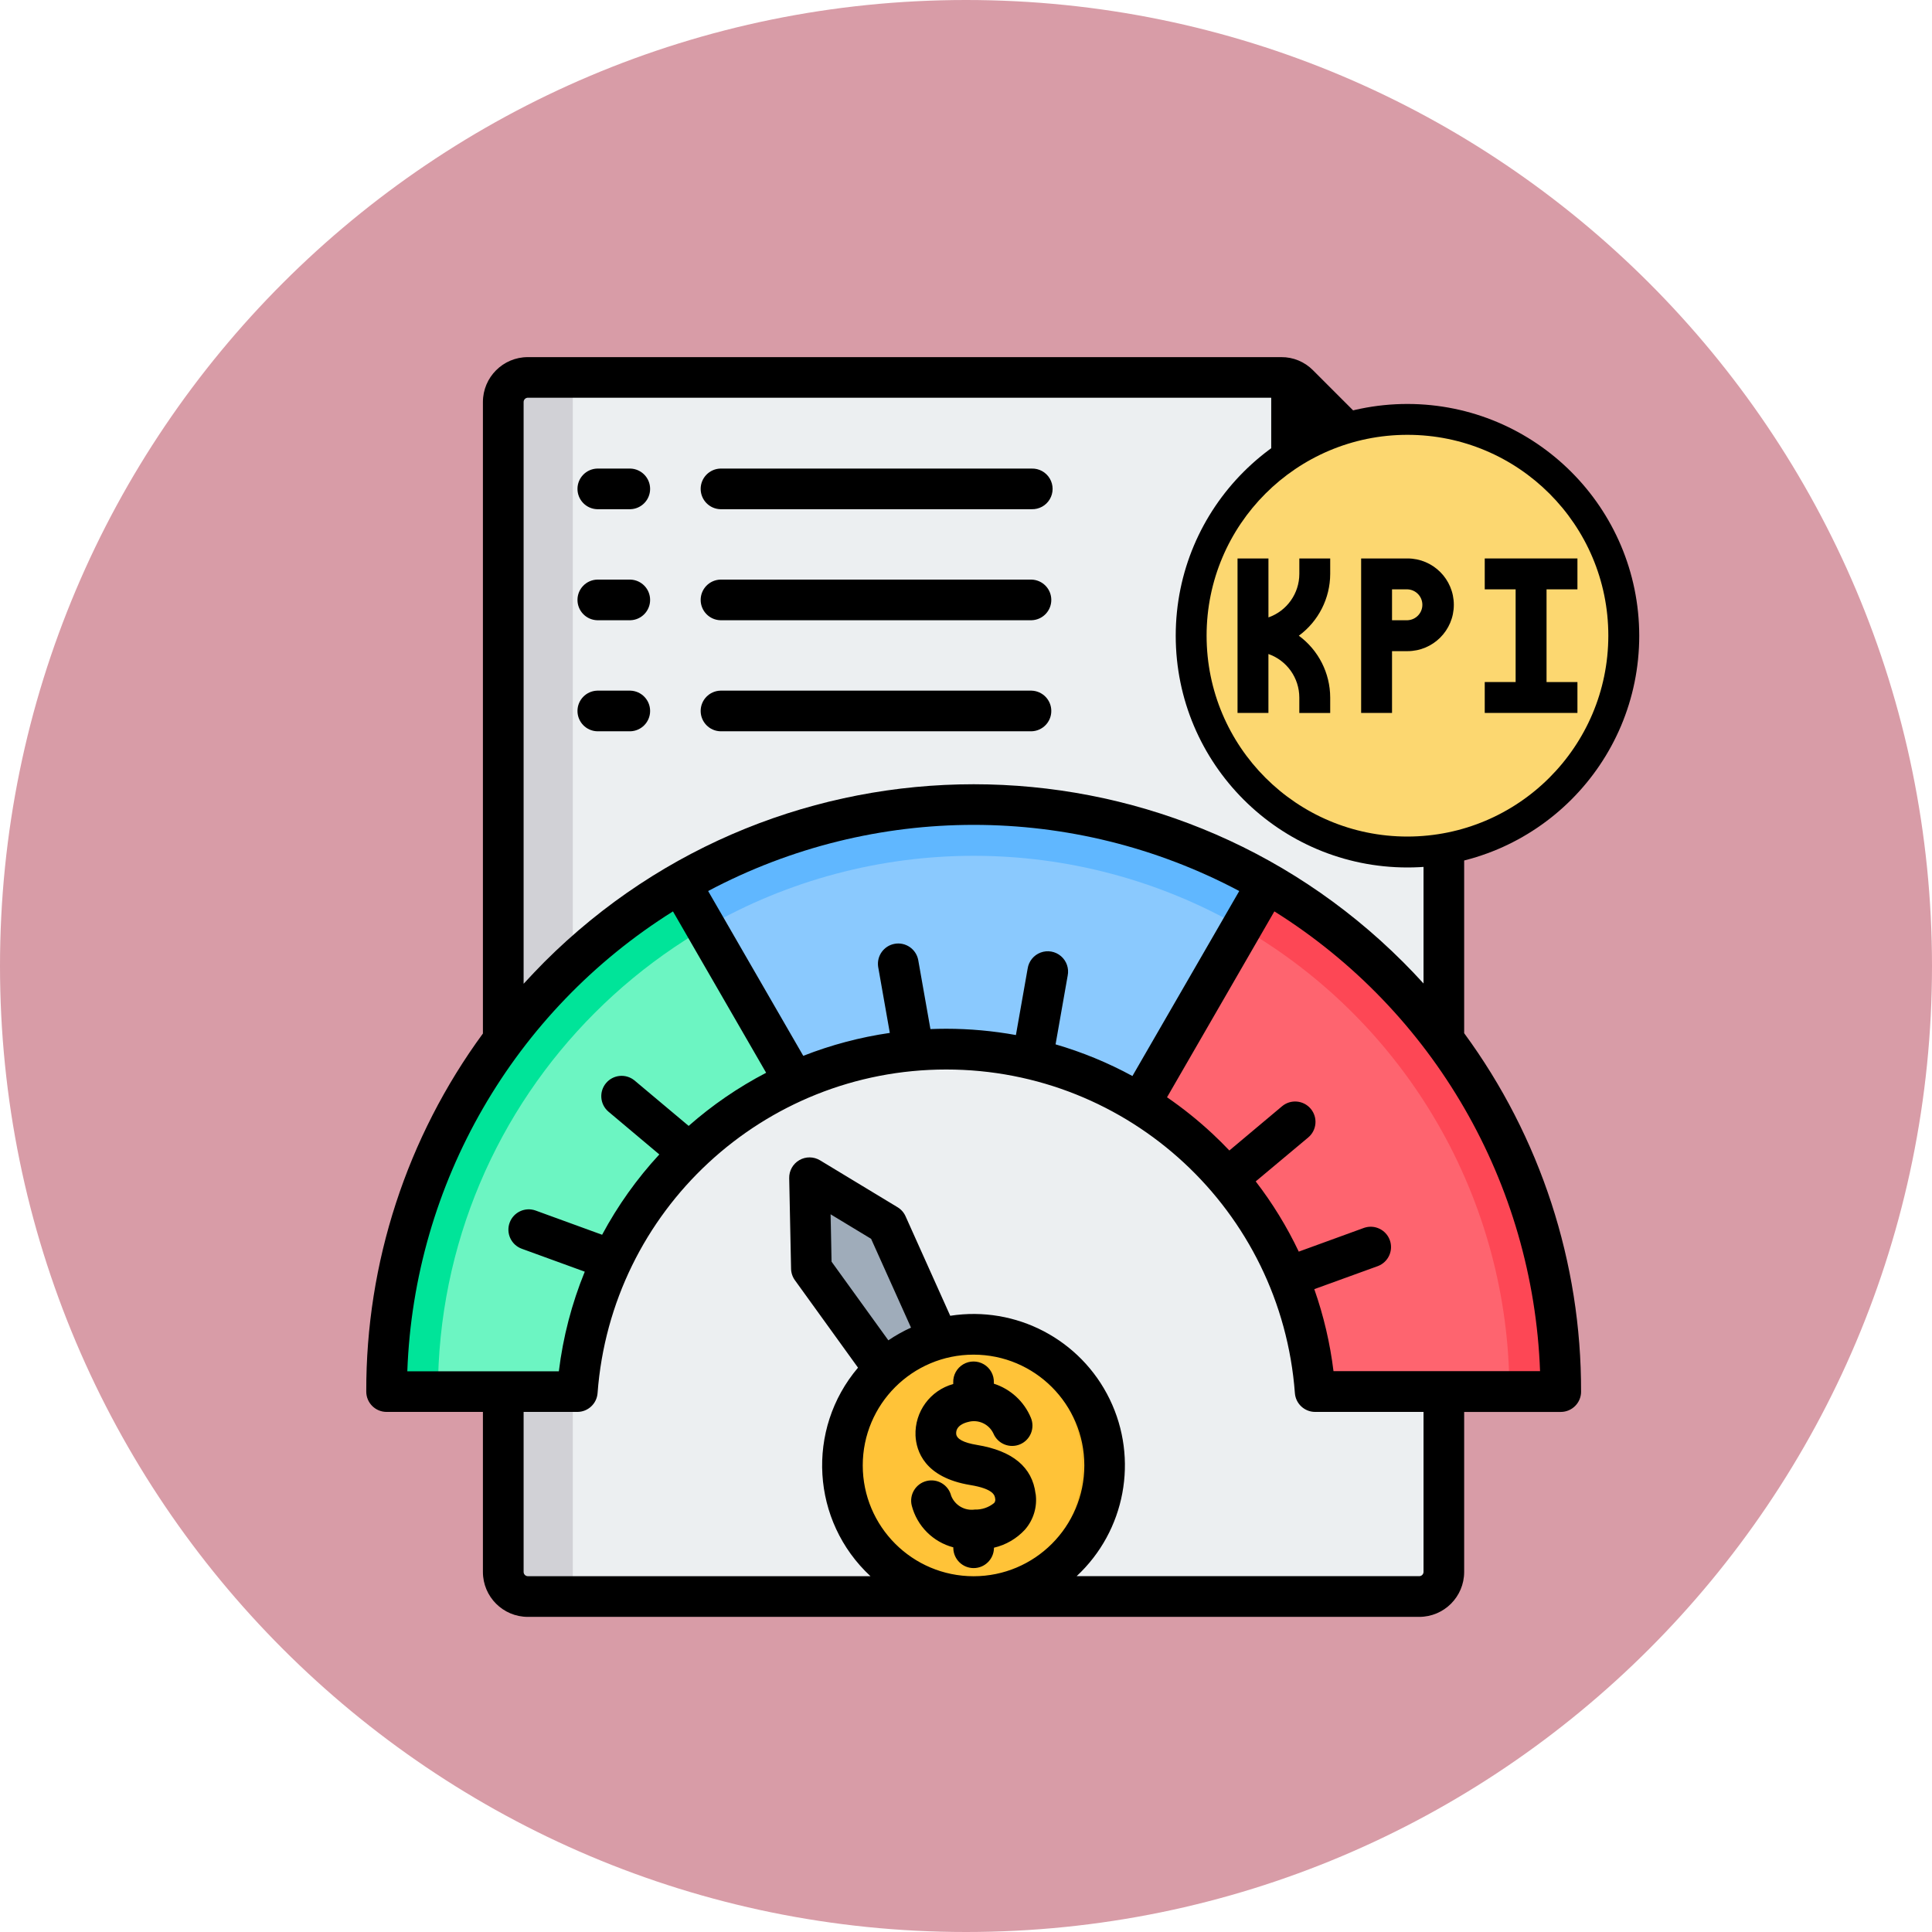
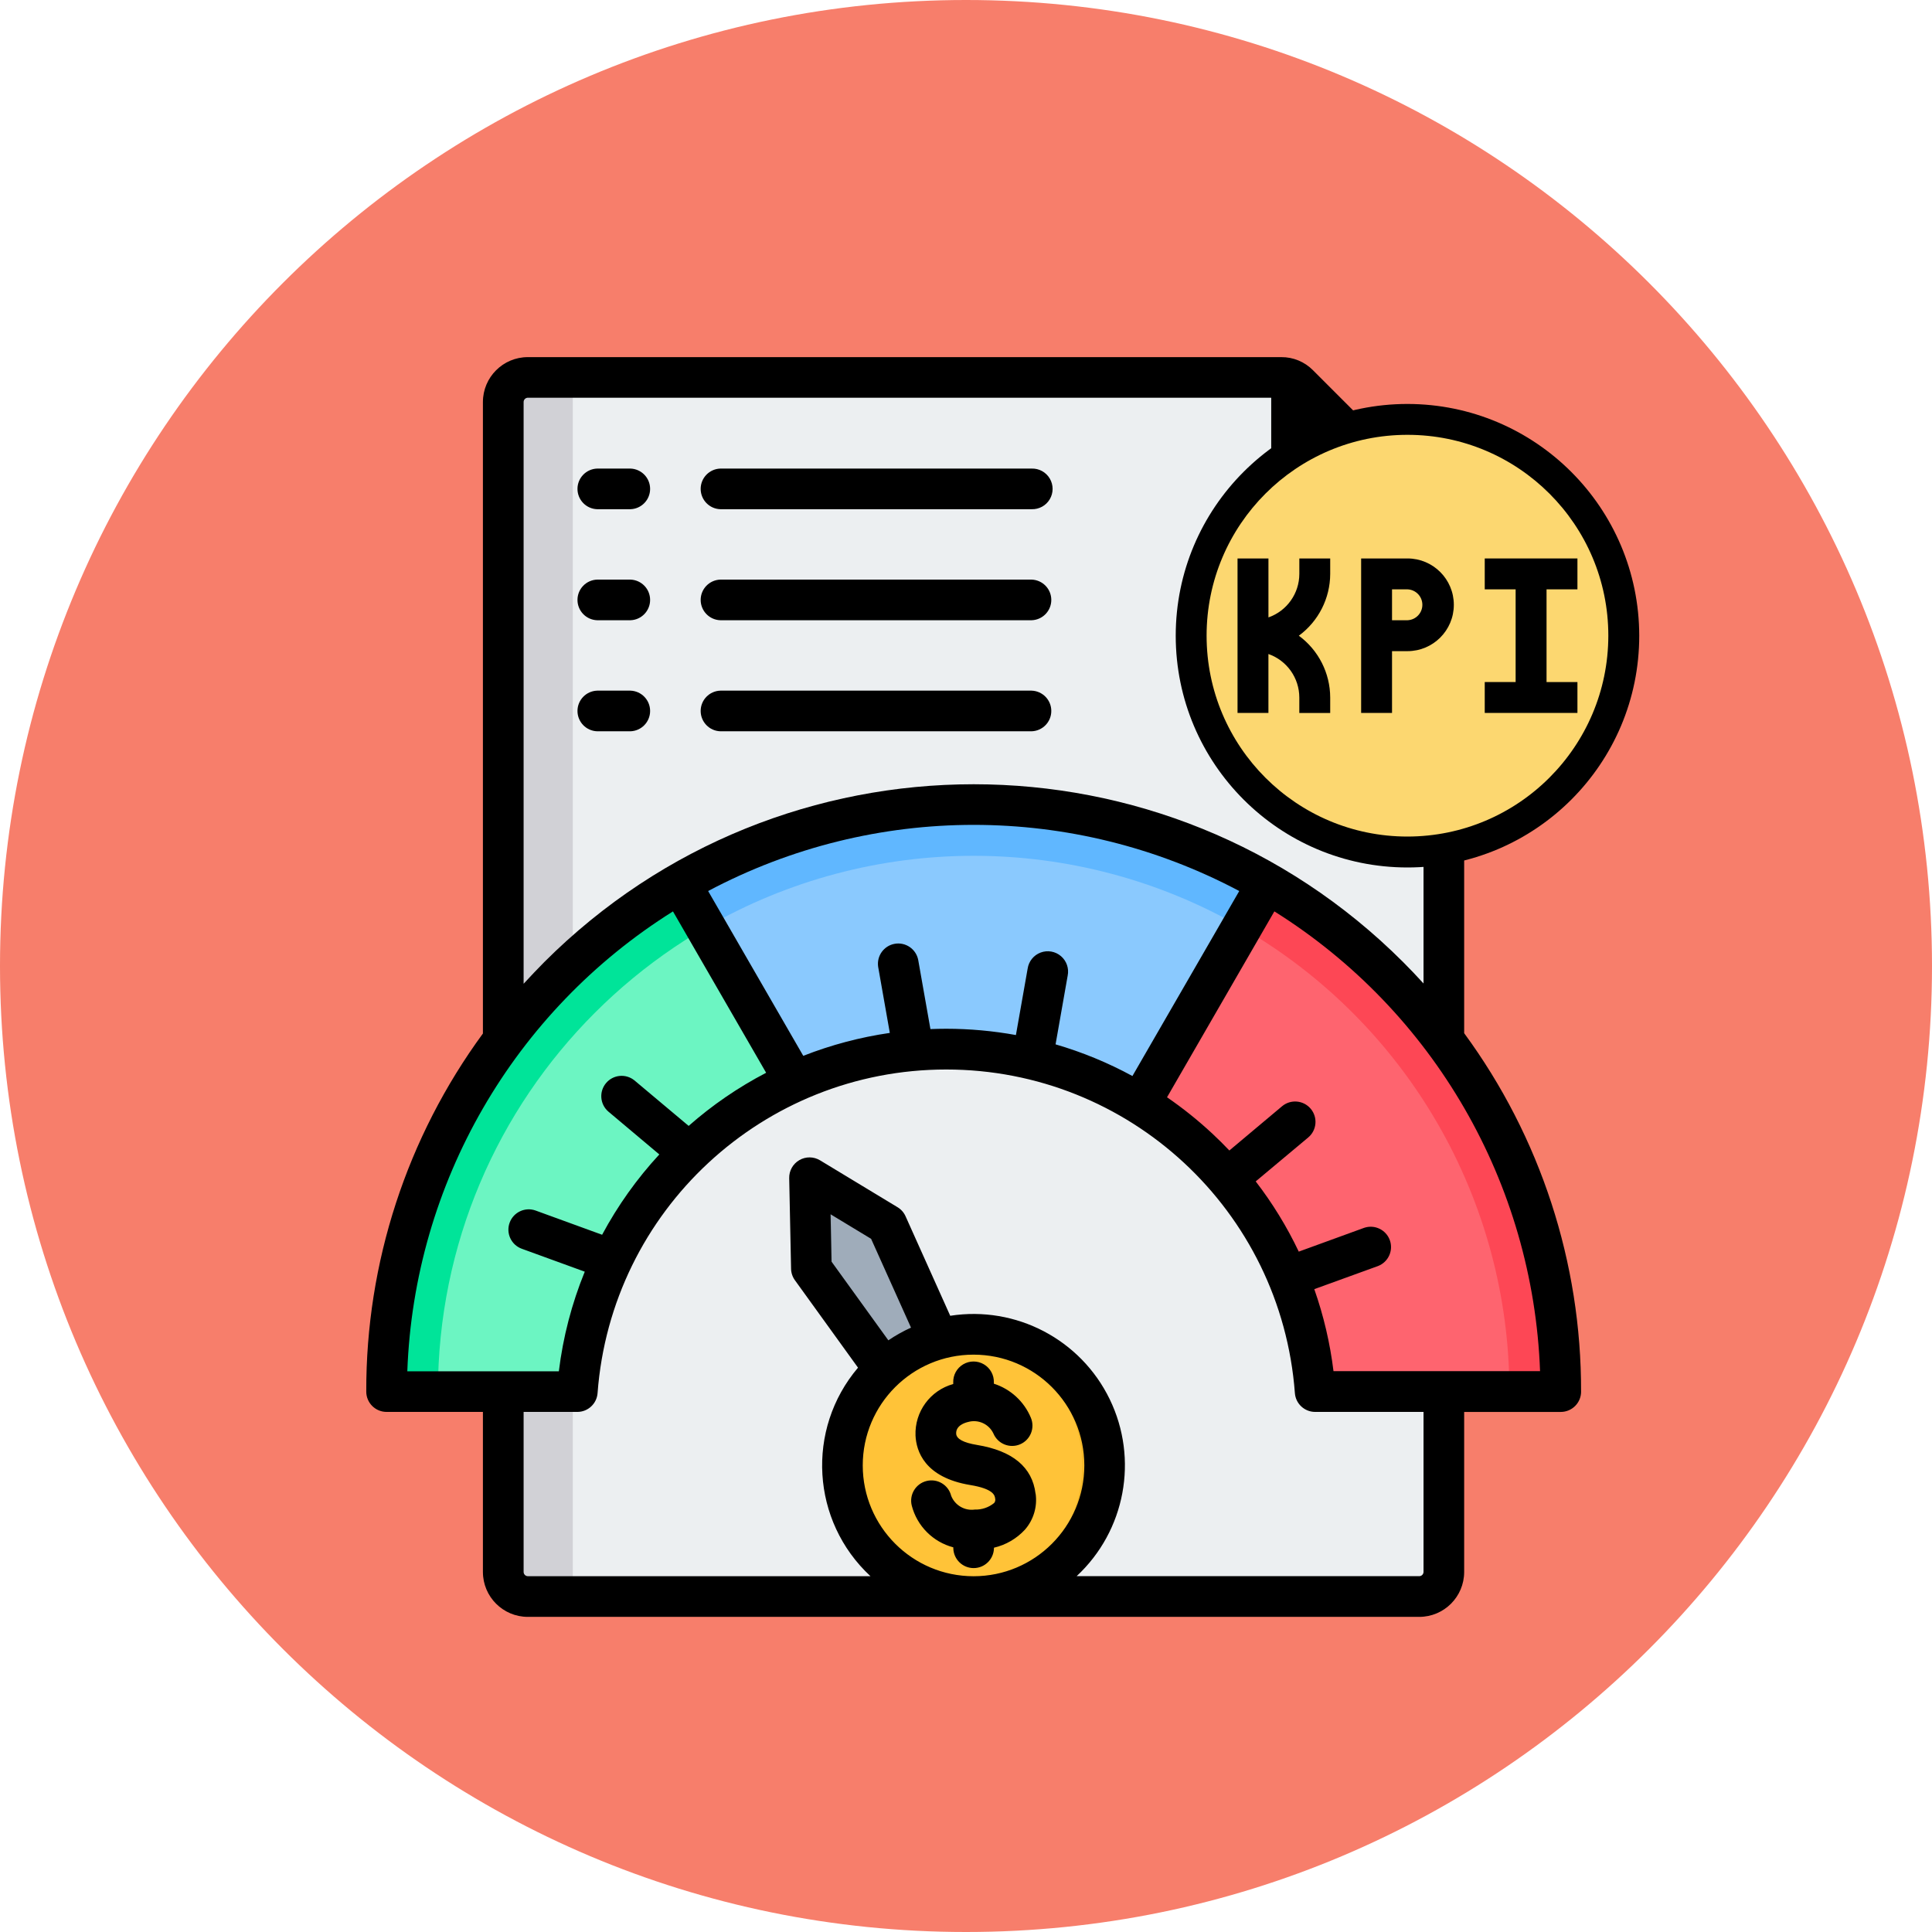
<svg xmlns="http://www.w3.org/2000/svg" width="92" height="92" viewBox="0 0 92 92">
  <g id="Grupo_1070000" data-name="Grupo 1070000" transform="translate(-5750 8619)">
-     <circle id="Elipse_9124" data-name="Elipse 9124" cx="46" cy="46" r="46" transform="translate(5750 -8619)" fill="#d89ca7" />
+     <circle id="Elipse_9124" data-name="Elipse 9124" cx="46" cy="46" r="46" transform="translate(5750 -8619)" fill="#f77e6b" />
    <g id="Grupo_1068768" data-name="Grupo 1068768" transform="translate(4954 -12653)">
      <g id="actuacion" transform="translate(796.596 4043.006)">
        <g id="Grupo_1068751" data-name="Grupo 1068751" transform="translate(17.813 8.968)">
          <g id="Grupo_1068748" data-name="Grupo 1068748" transform="translate(5.555 0)">
            <path id="Trazado_815040" data-name="Trazado 815040" d="M71.95,16h35.879a1.13,1.13,0,0,1,.828.343l6.571,6.571a1.131,1.131,0,0,1,.343.828V72.883a1.173,1.173,0,0,1-1.17,1.17H71.95a1.173,1.173,0,0,1-1.17-1.17V17.17A1.173,1.173,0,0,1,71.95,16Z" transform="translate(-70.78 -16)" fill="#eceff1" fill-rule="evenodd" />
            <path id="Trazado_815041" data-name="Trazado 815041" d="M71.95,16h2.141V74.053H71.95a1.173,1.173,0,0,1-1.17-1.17V17.17A1.173,1.173,0,0,1,71.95,16Z" transform="translate(-70.78 -16)" fill="#d1d1d6" fill-rule="evenodd" />
            <path id="Trazado_815042" data-name="Trazado 815042" d="M381.122,16.839a1.174,1.174,0,0,1,.343.241l6.571,6.571a1.173,1.173,0,0,1,.241.343h-6.57a.586.586,0,0,1-.585-.585Z" transform="translate(-343.588 -16.738)" fill="#a79ba7" fill-rule="evenodd" />
          </g>
          <g id="Grupo_1068749" data-name="Grupo 1068749" transform="translate(0 20.337)">
            <path id="Trazado_815043" data-name="Trazado 815043" d="M191.367,331.1l3.693,2.235,3.207,7.144-2.227,1.286-4.583-6.349Z" transform="translate(-171.228 -313.332)" fill="#9facba" fill-rule="evenodd" />
            <path id="Trazado_815044" data-name="Trazado 815044" d="M191.367,331.1l1,.606.071,3.425,4.439,6.15-.839.484-4.583-6.349Z" transform="translate(-171.228 -313.332)" fill="#8d9ca8" fill-rule="evenodd" />
            <path id="Trazado_815045" data-name="Trazado 815045" d="M52.806,184.149a27.956,27.956,0,0,1,27.956,27.956h-11.7a17.617,17.617,0,0,0-35.136,0H24.85A27.956,27.956,0,0,1,52.806,184.149Z" transform="translate(-24.85 -184.149)" fill="#00e499" fill-rule="evenodd" />
            <path id="Trazado_815046" data-name="Trazado 815046" d="M96.09,229.877H86.838a17.617,17.617,0,0,0-35.136,0H45.068a25.511,25.511,0,1,1,51.022,0Z" transform="translate(-42.623 -201.921)" fill="#6cf5c2" fill-rule="evenodd" />
            <path id="Trazado_815047" data-name="Trazado 815047" d="M153.078,195.8a17.54,17.54,0,0,1,9.221,2.6l6.068-10.51a27.991,27.991,0,0,0-27.961,0l5.455,9.448a17.506,17.506,0,0,1,5.662-1.474Q152.291,195.8,153.078,195.8Z" transform="translate(-126.43 -184.149)" fill="#60b7ff" fill-rule="evenodd" />
            <path id="Trazado_815048" data-name="Trazado 815048" d="M161.969,213.571a17.54,17.54,0,0,1,9.221,2.6l4.845-8.392a25.538,25.538,0,0,0-25.514,0l4.232,7.33a17.505,17.505,0,0,1,5.662-1.474Q161.182,213.571,161.969,213.571Z" transform="translate(-135.321 -201.923)" fill="#8ac9fe" fill-rule="evenodd" />
            <path id="Trazado_815049" data-name="Trazado 815049" d="M327.49,215.084l-6.068,10.51a17.683,17.683,0,0,1,7.053,8.258,17.522,17.522,0,0,1,1.294,5.447h11.7A27.945,27.945,0,0,0,327.49,215.084Z" transform="translate(-285.553 -211.343)" fill="#fd4755" fill-rule="evenodd" />
            <path id="Trazado_815050" data-name="Trazado 815050" d="M326.267,232.6l-4.845,8.392a17.683,17.683,0,0,1,7.053,8.258,17.522,17.522,0,0,1,1.294,5.447h9.251A25.5,25.5,0,0,0,326.267,232.6Z" transform="translate(-285.553 -226.741)" fill="#fe646f" fill-rule="evenodd" />
          </g>
          <g id="Grupo_1068750" data-name="Grupo 1068750" transform="translate(21.707 45.567)">
            <circle id="Elipse_9125" data-name="Elipse 9125" cx="6.243" cy="6.243" r="6.243" fill="#ffc338" />
            <path id="Trazado_815051" data-name="Trazado 815051" d="M252.068,392.759a6.243,6.243,0,0,1,0,12.486c-.18,0-.358-.008-.534-.023a6.243,6.243,0,0,0,0-12.44C251.71,392.767,251.888,392.759,252.068,392.759Z" transform="translate(-245.825 -392.759)" fill="#f5b829" fill-rule="evenodd" />
          </g>
        </g>
        <path id="Trazado_815052" data-name="Trazado 815052" d="M72.74,56.293a27,27,0,0,0-12.652-21.9l-5.111,8.852a18.752,18.752,0,0,1,2.161,1.734q.417.39.807.8l2.509-2.106A.968.968,0,0,1,61.7,45.159L59.2,47.251a18.52,18.52,0,0,1,2.05,3.344l3.11-1.132a.968.968,0,0,1,.662,1.819l-3.033,1.1a18.556,18.556,0,0,1,.915,3.906H72.74Zm-5.549,1.935V65.85a.206.206,0,0,1-.2.2H50.672a7.208,7.208,0,0,0-6.019-12.4l-2.126-4.736a.957.957,0,0,0-.38-.432l-3.694-2.235a.968.968,0,0,0-1.468.848l.089,4.315a.964.964,0,0,0,.183.547l3.005,4.164a7.195,7.195,0,0,0,.593,9.93H24.538a.205.205,0,0,1-.2-.2V58.228h2.557a.967.967,0,0,0,.965-.9,16.649,16.649,0,0,1,33.205,0,.968.968,0,0,0,.965.9ZM42.785,54.214l-1.9-4.229-1.93-1.168L39,51.072l2.706,3.747A7.3,7.3,0,0,1,42.785,54.214Zm2.978,11.839a5.276,5.276,0,1,0-5.276-5.276A5.282,5.282,0,0,0,45.764,66.053ZM18.8,56.293h7.216a18.47,18.47,0,0,1,1.234-4.743l-3-1.092a.967.967,0,1,1,.663-1.818l3.163,1.152A18.546,18.546,0,0,1,30.8,45.967L28.366,43.92a.968.968,0,0,1,1.245-1.482l2.586,2.17a18.569,18.569,0,0,1,3.69-2.53L31.45,34.394A27,27,0,0,0,18.8,56.293Zm34.529-14.06a18.476,18.476,0,0,0-3.66-1.508l.577-3.273a.968.968,0,1,0-1.906-.336l-.559,3.166a18.69,18.69,0,0,0-3.319-.3c-.251,0-.5.006-.752.016l-.583-3.3a.968.968,0,0,0-1.906.336l.555,3.146a18.565,18.565,0,0,0-4.121,1.092l-4.53-7.848a26.953,26.953,0,0,1,25.291,0Zm-28.991-4.4v-27.7a.205.205,0,0,1,.2-.2h35.4v5.7a1.555,1.555,0,0,0,1.553,1.553h5.7V37.826q-.472-.519-.97-1.018a28.925,28.925,0,0,0-40.9,0q-.5.506-.981,1.03ZM61.87,11.3v3.954h3.954ZM74.694,57.261a.968.968,0,0,1-.968.968h-4.6V65.85a2.14,2.14,0,0,1-2.138,2.138H24.538A2.14,2.14,0,0,1,22.4,65.85V58.228H17.813a.968.968,0,0,1-.968-.968A28.713,28.713,0,0,1,22.4,40.209V10.138A2.139,2.139,0,0,1,24.538,8h35.88a2.1,2.1,0,0,1,1.511.626L68.5,15.2a2.1,2.1,0,0,1,.626,1.512V40.193a28.706,28.706,0,0,1,5.567,17.068ZM33.706,15.242H48.529a.968.968,0,1,0,0-1.935H33.706a.968.968,0,0,0,0,1.935Zm-5.866,0h1.585a.968.968,0,0,0,0-1.935H27.84a.968.968,0,0,0,0,1.935Zm5.866,5.287H48.529a.968.968,0,0,0,0-1.935H33.706a.968.968,0,0,0,0,1.935Zm-5.866,0h1.585a.968.968,0,0,0,0-1.935H27.84a.968.968,0,0,0,0,1.935Zm5.866,5.288H48.529a.968.968,0,0,0,0-1.935H33.706a.968.968,0,0,0,0,1.935Zm-5.866,0h1.585a.968.968,0,0,0,0-1.935H27.84a.968.968,0,0,0,0,1.935ZM48.716,62.122c-.154-1.263-1.092-2.044-2.79-2.322-.645-.106-.978-.287-.99-.538-.019-.391.43-.524.568-.555a1.024,1.024,0,0,1,1.205.548.967.967,0,1,0,1.784-.749,2.851,2.851,0,0,0-1.762-1.622v-.058a.968.968,0,1,0-1.935,0V56.9A2.447,2.447,0,0,0,43,59.356c.035.724.421,1.994,2.61,2.354,1.126.185,1.166.508,1.183.646a.235.235,0,0,1-.049.209,1.383,1.383,0,0,1-.924.313,1.049,1.049,0,0,1-1.122-.656.967.967,0,1,0-1.877.468A2.775,2.775,0,0,0,44.8,64.677v.051a.968.968,0,0,0,1.935,0v-.034a2.9,2.9,0,0,0,1.478-.862,2.145,2.145,0,0,0,.507-1.709Z" fill-rule="evenodd" />
      </g>
      <g id="Grupo_1068767" data-name="Grupo 1068767" transform="translate(-60.013 -35.764)">
        <path id="Trazado_815084" data-name="Trazado 815084" d="M27,17.3A10.3,10.3,0,1,1,37.3,27.6,10.3,10.3,0,0,1,27,17.3Z" transform="translate(885.736 4082.736)" fill="#fcd770" />
        <g id="Grupo_1068766" data-name="Grupo 1068766" transform="translate(912 4089)">
          <path id="Trazado_815080" data-name="Trazado 815080" d="M40.207,16H38v7.357h1.471V20.414h.736a2.207,2.207,0,0,0,0-4.414Zm0,2.943h-.736V17.471h.736a.736.736,0,0,1,0,1.471Z" transform="translate(-29.171 -8.643)" />
          <path id="Trazado_815081" data-name="Trazado 815081" d="M32.943,16.736a2.2,2.2,0,0,1-1.471,2.072V16H30v7.357h1.471V20.55a2.2,2.2,0,0,1,1.471,2.072v.736h1.471v-.736a3.666,3.666,0,0,0-1.494-2.943,3.666,3.666,0,0,0,1.494-2.943V16H32.943Z" transform="translate(-27.057 -8.643)" />
          <path id="Trazado_815082" data-name="Trazado 815082" d="M46,17.471h1.471v4.414H46v1.471h4.414V21.886H48.943V17.471h1.471V16H46Z" transform="translate(-31.285 -8.643)" />
          <path id="Trazado_815083" data-name="Trazado 815083" d="M37.036,6A11.036,11.036,0,1,0,48.072,17.036,11.049,11.049,0,0,0,37.036,6Zm0,20.6A9.565,9.565,0,1,1,46.6,17.036,9.576,9.576,0,0,1,37.036,26.6Z" transform="translate(-26 -6)" />
        </g>
      </g>
    </g>
  </g>
</svg>
